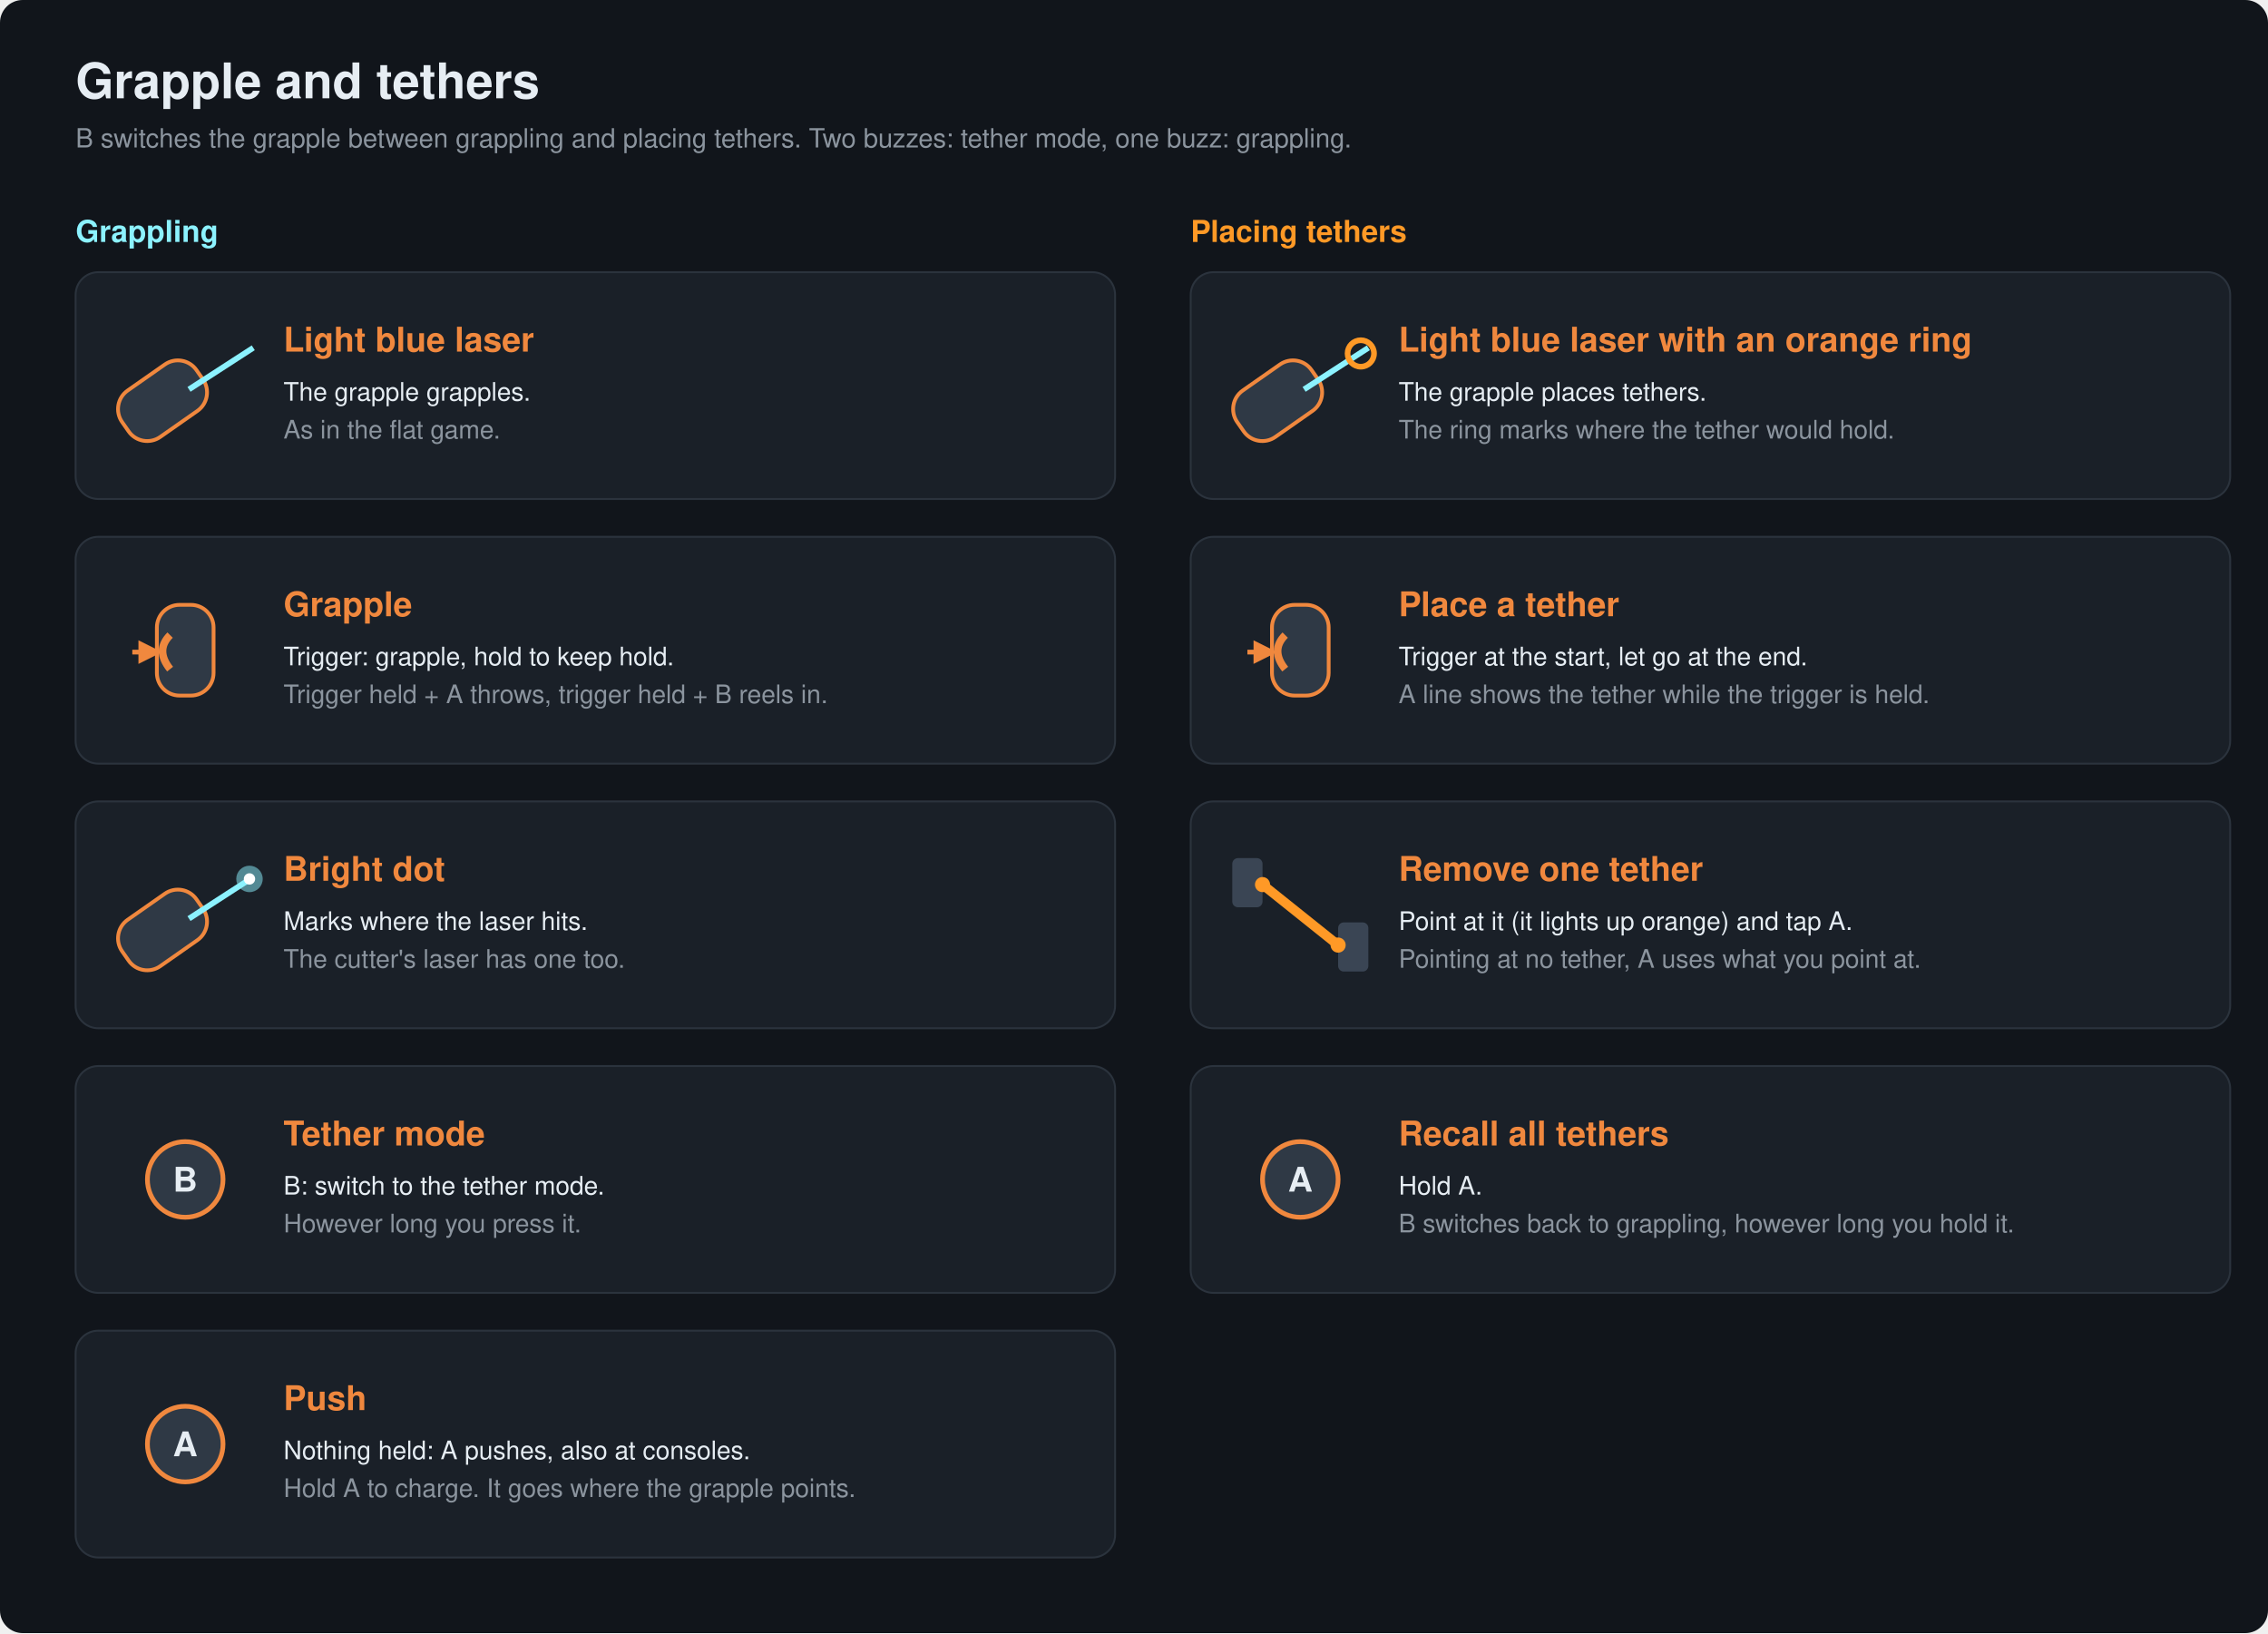
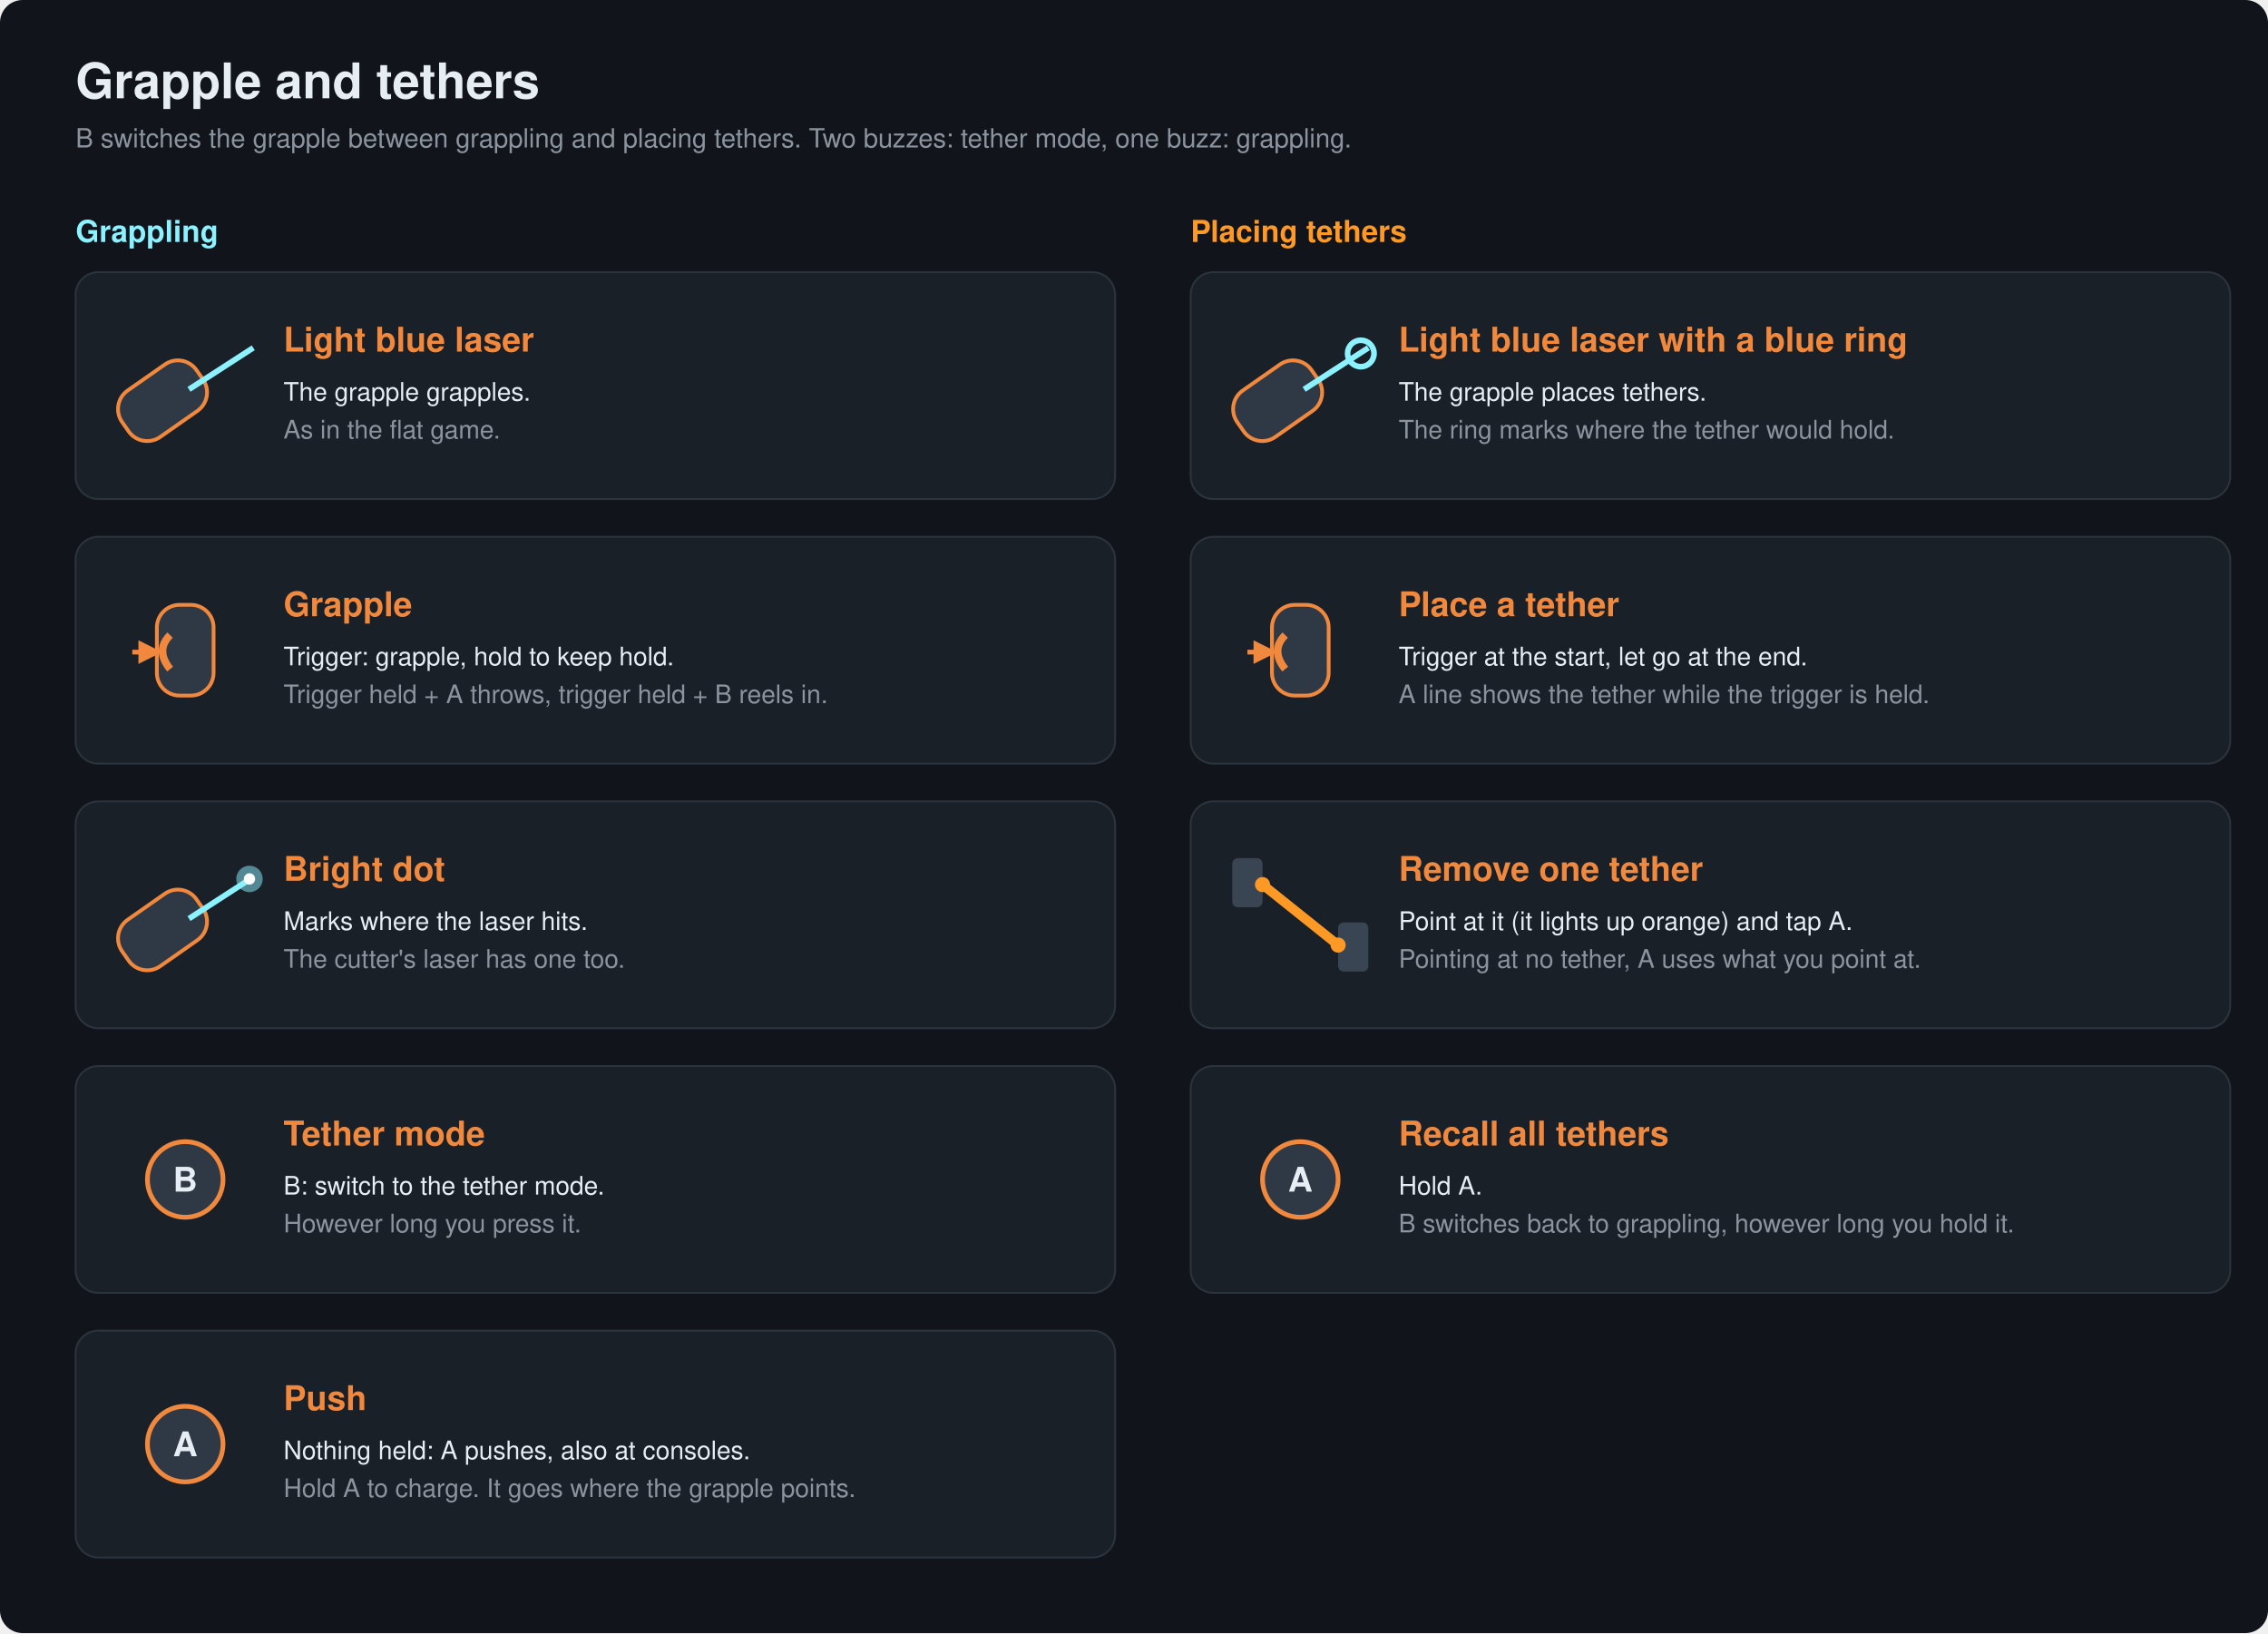
<svg xmlns="http://www.w3.org/2000/svg" width="1200" height="864" viewBox="0 0 1200 864" role="img" aria-label="ShipbreakerVR grapple and tethers">
  <rect width="1200" height="864" rx="12" fill="#11151b" />
  <defs>
    <marker id="ah" viewBox="0 0 10 10" refX="7" refY="5" markerWidth="5" markerHeight="5" orient="auto-start-reverse">
      <path d="M0 0 L10 5 L0 10 z" fill="#f0883e" />
    </marker>
  </defs>
  <text x="40" y="52" font-size="26" fill="#e6edf3" font-weight="bold" text-anchor="start" font-family="Segoe UI, Helvetica, Arial, sans-serif">Grapple and tethers</text>
  <text x="40" y="78" font-size="14" fill="#8b949e" font-weight="normal" text-anchor="start" font-family="Segoe UI, Helvetica, Arial, sans-serif">B switches the grapple between grappling and placing tethers. Two buzzes: tether mode, one buzz: grappling.</text>
  <text x="40" y="128" font-size="16" fill="#8cf2ff" font-weight="bold" text-anchor="start" font-family="Segoe UI, Helvetica, Arial, sans-serif">Grappling</text>
  <text x="630" y="128" font-size="16" fill="#ff9926" font-weight="bold" text-anchor="start" font-family="Segoe UI, Helvetica, Arial, sans-serif">Placing tethers</text>
  <rect x="40" y="144" width="550" height="120" rx="12" fill="#1a2028" stroke="#2b333d" />
  <g transform="translate(60,166)">
    <rect x="11" y="22" width="30" height="48" rx="12" fill="#2f3945" stroke="#f0883e" stroke-width="2" transform="rotate(55 26 46)" />
    <path d="M40 40 L74 18" stroke="#8cf2ff" stroke-width="3" />
  </g>
  <text x="150" y="186" font-size="18" fill="#f0883e" font-weight="bold" text-anchor="start" font-family="Segoe UI, Helvetica, Arial, sans-serif">Light blue laser</text>
  <text x="150" y="212" font-size="13.5" fill="#e6edf3" font-weight="normal" text-anchor="start" font-family="Segoe UI, Helvetica, Arial, sans-serif">The grapple grapples.</text>
  <text x="150" y="232" font-size="13.5" fill="#8b949e" font-weight="normal" text-anchor="start" font-family="Segoe UI, Helvetica, Arial, sans-serif">As in the flat game.</text>
  <rect x="630" y="144" width="550" height="120" rx="12" fill="#1a2028" stroke="#2b333d" />
  <g transform="translate(650,166)">
    <rect x="11" y="22" width="30" height="48" rx="12" fill="#2f3945" stroke="#f0883e" stroke-width="2" transform="rotate(55 26 46)" />
    <path d="M40 40 L74 18" stroke="#8cf2ff" stroke-width="3" />
-     <circle cx="70" cy="21" r="7" fill="none" stroke="#ff9926" stroke-width="3" />
+     <circle cx="70" cy="21" r="7" fill="none" stroke="#8cf2ff" stroke-width="3" />
  </g>
-   <text x="740" y="186" font-size="18" fill="#f0883e" font-weight="bold" text-anchor="start" font-family="Segoe UI, Helvetica, Arial, sans-serif">Light blue laser with an orange ring</text>
+   <text x="740" y="186" font-size="18" fill="#f0883e" font-weight="bold" text-anchor="start" font-family="Segoe UI, Helvetica, Arial, sans-serif">Light blue laser with a blue ring</text>
  <text x="740" y="212" font-size="13.5" fill="#e6edf3" font-weight="normal" text-anchor="start" font-family="Segoe UI, Helvetica, Arial, sans-serif">The grapple places tethers.</text>
  <text x="740" y="232" font-size="13.5" fill="#8b949e" font-weight="normal" text-anchor="start" font-family="Segoe UI, Helvetica, Arial, sans-serif">The ring marks where the tether would hold.</text>
  <rect x="40" y="284" width="550" height="120" rx="12" fill="#1a2028" stroke="#2b333d" />
  <g transform="translate(60,306)">
    <rect x="23" y="14" width="30" height="48" rx="12" fill="#2f3945" stroke="#f0883e" stroke-width="2" transform="rotate(0 38 38)" />
    <path d="M30 30 Q22 38 30 48" stroke="#f0883e" stroke-width="4" fill="none" />
    <path d="M10 39 H22" stroke="#f0883e" stroke-width="2.5" fill="none" marker-end="url(#ah)" />
  </g>
  <text x="150" y="326" font-size="18" fill="#f0883e" font-weight="bold" text-anchor="start" font-family="Segoe UI, Helvetica, Arial, sans-serif">Grapple</text>
  <text x="150" y="352" font-size="13.5" fill="#e6edf3" font-weight="normal" text-anchor="start" font-family="Segoe UI, Helvetica, Arial, sans-serif">Trigger: grapple, hold to keep hold.</text>
  <text x="150" y="372" font-size="13.5" fill="#8b949e" font-weight="normal" text-anchor="start" font-family="Segoe UI, Helvetica, Arial, sans-serif">Trigger held + A throws, trigger held + B reels in.</text>
  <rect x="630" y="284" width="550" height="120" rx="12" fill="#1a2028" stroke="#2b333d" />
  <g transform="translate(650,306)">
    <rect x="23" y="14" width="30" height="48" rx="12" fill="#2f3945" stroke="#f0883e" stroke-width="2" transform="rotate(0 38 38)" />
    <path d="M30 30 Q22 38 30 48" stroke="#f0883e" stroke-width="4" fill="none" />
    <path d="M10 39 H22" stroke="#f0883e" stroke-width="2.5" fill="none" marker-end="url(#ah)" />
  </g>
  <text x="740" y="326" font-size="18" fill="#f0883e" font-weight="bold" text-anchor="start" font-family="Segoe UI, Helvetica, Arial, sans-serif">Place a tether</text>
  <text x="740" y="352" font-size="13.5" fill="#e6edf3" font-weight="normal" text-anchor="start" font-family="Segoe UI, Helvetica, Arial, sans-serif">Trigger at the start, let go at the end.</text>
  <text x="740" y="372" font-size="13.5" fill="#8b949e" font-weight="normal" text-anchor="start" font-family="Segoe UI, Helvetica, Arial, sans-serif">A line shows the tether while the trigger is held.</text>
  <rect x="40" y="424" width="550" height="120" rx="12" fill="#1a2028" stroke="#2b333d" />
  <g transform="translate(60,446)">
    <rect x="11" y="22" width="30" height="48" rx="12" fill="#2f3945" stroke="#f0883e" stroke-width="2" transform="rotate(55 26 46)" />
    <path d="M40 40 L74 18" stroke="#8cf2ff" stroke-width="3" />
    <circle cx="72" cy="19" r="7" fill="#8cf2ff" opacity="0.5" />
    <circle cx="72" cy="19" r="3" fill="#ffffff" />
  </g>
  <text x="150" y="466" font-size="18" fill="#f0883e" font-weight="bold" text-anchor="start" font-family="Segoe UI, Helvetica, Arial, sans-serif">Bright dot</text>
  <text x="150" y="492" font-size="13.5" fill="#e6edf3" font-weight="normal" text-anchor="start" font-family="Segoe UI, Helvetica, Arial, sans-serif">Marks where the laser hits.</text>
  <text x="150" y="512" font-size="13.5" fill="#8b949e" font-weight="normal" text-anchor="start" font-family="Segoe UI, Helvetica, Arial, sans-serif">The cutter's laser has one too.</text>
  <rect x="630" y="424" width="550" height="120" rx="12" fill="#1a2028" stroke="#2b333d" />
  <g transform="translate(650,446)">
    <rect x="2" y="8" width="16" height="26" rx="3" fill="#3a4554" />
    <rect x="58" y="42" width="16" height="26" rx="3" fill="#3a4554" />
    <path d="M18 22 L58 54" stroke="#ff9926" stroke-width="5" />
    <circle cx="18" cy="22" r="4" fill="#ff9926" />
    <circle cx="58" cy="54" r="4" fill="#ff9926" />
  </g>
  <text x="740" y="466" font-size="18" fill="#f0883e" font-weight="bold" text-anchor="start" font-family="Segoe UI, Helvetica, Arial, sans-serif">Remove one tether</text>
  <text x="740" y="492" font-size="13.5" fill="#e6edf3" font-weight="normal" text-anchor="start" font-family="Segoe UI, Helvetica, Arial, sans-serif">Point at it (it lights up orange) and tap A.</text>
  <text x="740" y="512" font-size="13.5" fill="#8b949e" font-weight="normal" text-anchor="start" font-family="Segoe UI, Helvetica, Arial, sans-serif">Pointing at no tether, A uses what you point at.</text>
  <rect x="40" y="564" width="550" height="120" rx="12" fill="#1a2028" stroke="#2b333d" />
  <g transform="translate(60,586)">
    <circle cx="38" cy="38" r="20" fill="#2f3945" stroke="#f0883e" stroke-width="2.5" />
    <text x="38" y="44.429" font-size="18" fill="#e6edf3" font-weight="bold" text-anchor="middle" font-family="Segoe UI, Helvetica, Arial, sans-serif">B</text>
  </g>
  <text x="150" y="606" font-size="18" fill="#f0883e" font-weight="bold" text-anchor="start" font-family="Segoe UI, Helvetica, Arial, sans-serif">Tether mode</text>
  <text x="150" y="632" font-size="13.5" fill="#e6edf3" font-weight="normal" text-anchor="start" font-family="Segoe UI, Helvetica, Arial, sans-serif">B: switch to the tether mode.</text>
  <text x="150" y="652" font-size="13.5" fill="#8b949e" font-weight="normal" text-anchor="start" font-family="Segoe UI, Helvetica, Arial, sans-serif">However long you press it.</text>
  <rect x="630" y="564" width="550" height="120" rx="12" fill="#1a2028" stroke="#2b333d" />
  <g transform="translate(650,586)">
    <circle cx="38" cy="38" r="20" fill="#2f3945" stroke="#f0883e" stroke-width="2.5" />
    <text x="38" y="44.429" font-size="18" fill="#e6edf3" font-weight="bold" text-anchor="middle" font-family="Segoe UI, Helvetica, Arial, sans-serif">A</text>
  </g>
  <text x="740" y="606" font-size="18" fill="#f0883e" font-weight="bold" text-anchor="start" font-family="Segoe UI, Helvetica, Arial, sans-serif">Recall all tethers</text>
  <text x="740" y="632" font-size="13.5" fill="#e6edf3" font-weight="normal" text-anchor="start" font-family="Segoe UI, Helvetica, Arial, sans-serif">Hold A.</text>
  <text x="740" y="652" font-size="13.5" fill="#8b949e" font-weight="normal" text-anchor="start" font-family="Segoe UI, Helvetica, Arial, sans-serif">B switches back to grappling, however long you hold it.</text>
  <rect x="40" y="704" width="550" height="120" rx="12" fill="#1a2028" stroke="#2b333d" />
  <g transform="translate(60,726)">
    <circle cx="38" cy="38" r="20" fill="#2f3945" stroke="#f0883e" stroke-width="2.5" />
    <text x="38" y="44.429" font-size="18" fill="#e6edf3" font-weight="bold" text-anchor="middle" font-family="Segoe UI, Helvetica, Arial, sans-serif">A</text>
  </g>
  <text x="150" y="746" font-size="18" fill="#f0883e" font-weight="bold" text-anchor="start" font-family="Segoe UI, Helvetica, Arial, sans-serif">Push</text>
  <text x="150" y="772" font-size="13.5" fill="#e6edf3" font-weight="normal" text-anchor="start" font-family="Segoe UI, Helvetica, Arial, sans-serif">Nothing held: A pushes, also at consoles.</text>
  <text x="150" y="792" font-size="13.5" fill="#8b949e" font-weight="normal" text-anchor="start" font-family="Segoe UI, Helvetica, Arial, sans-serif">Hold A to charge. It goes where the grapple points.</text>
</svg>
